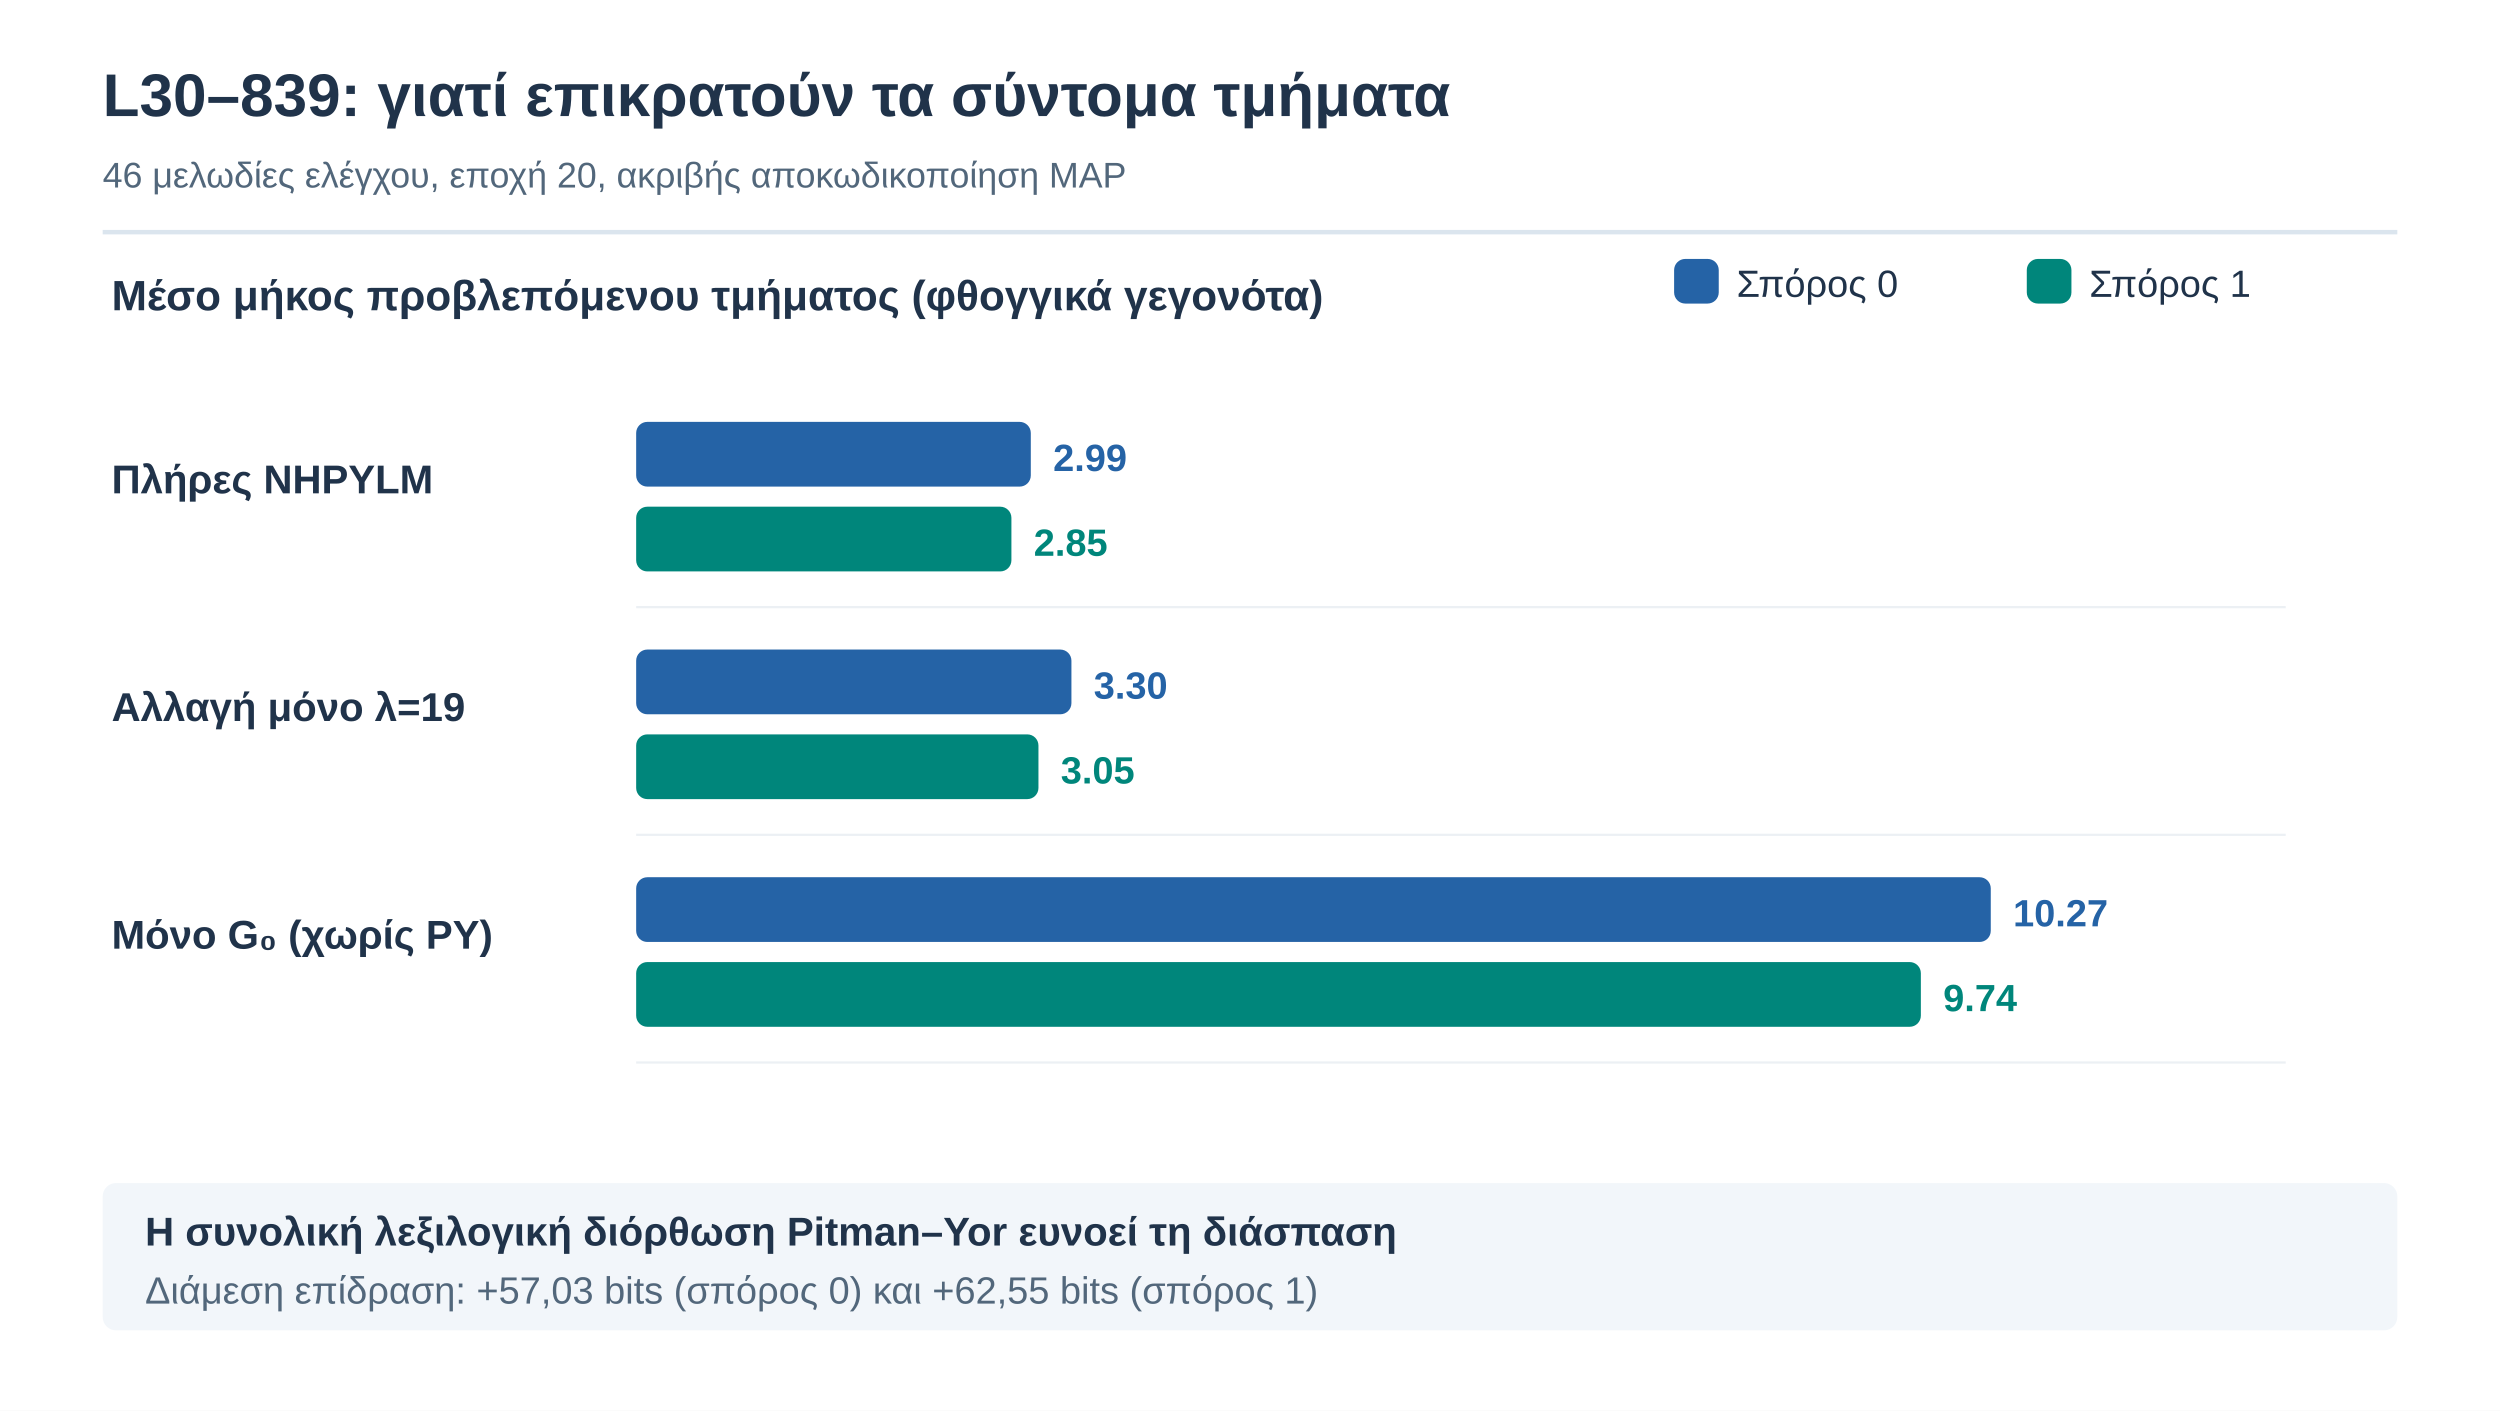
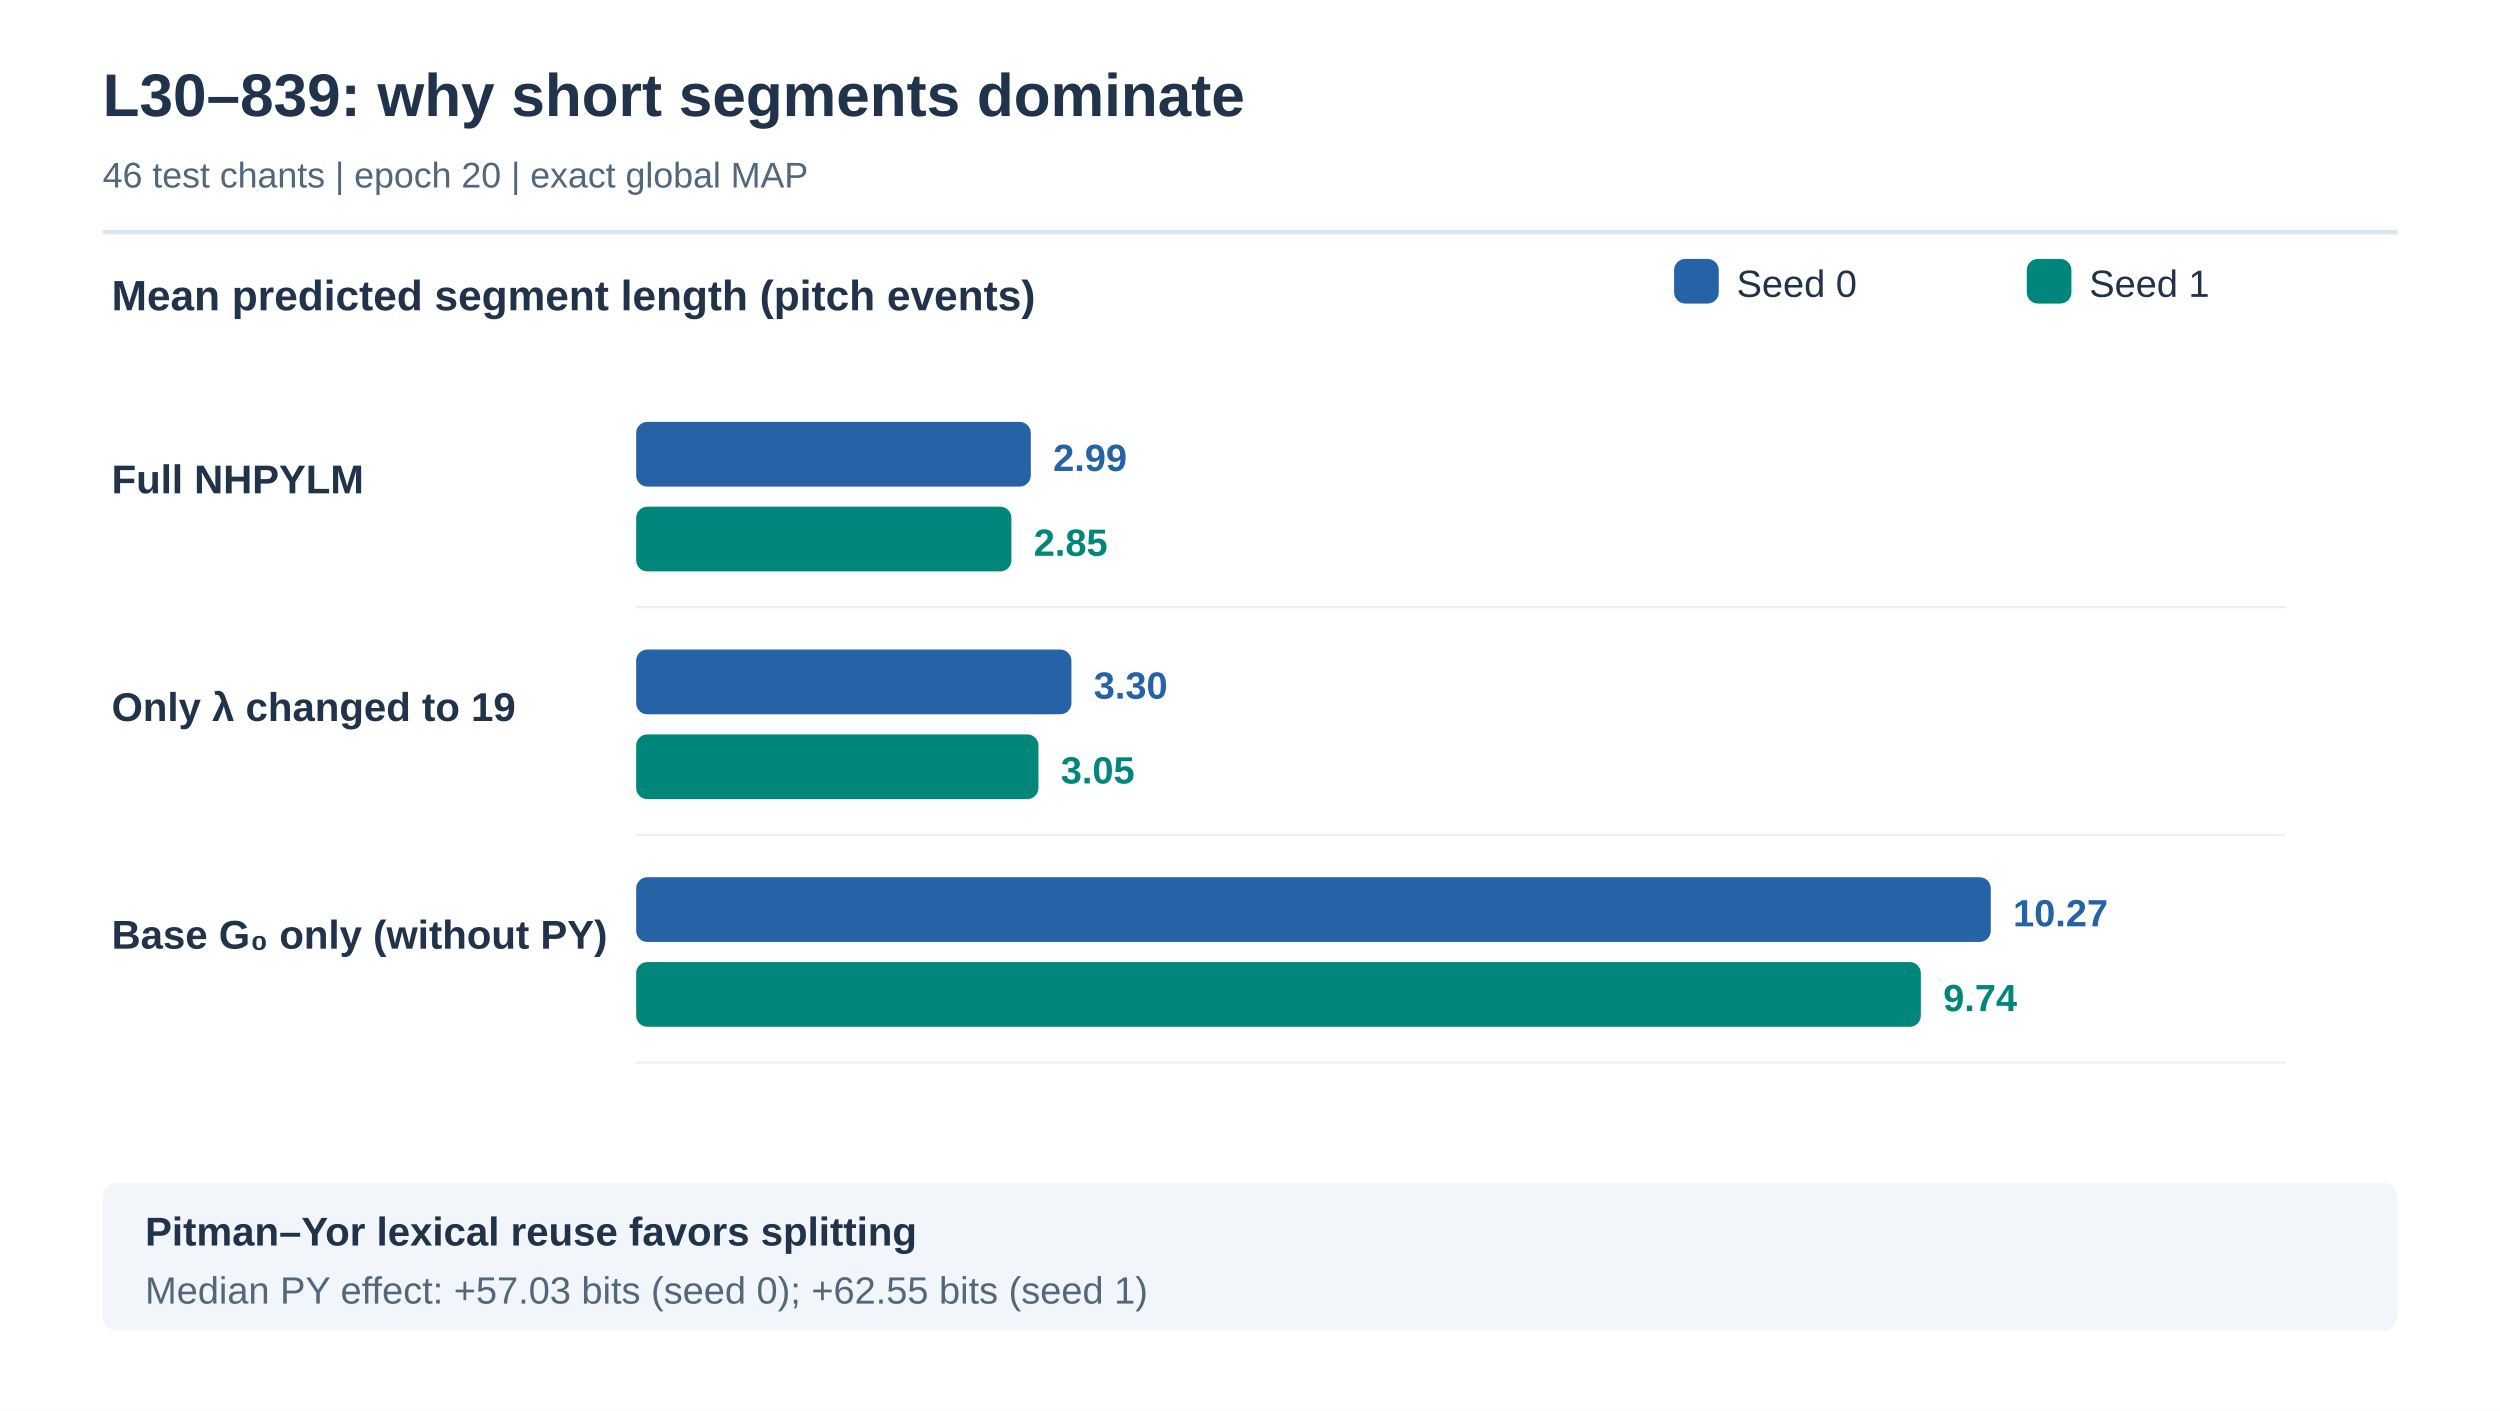
- <svg xmlns="http://www.w3.org/2000/svg" viewBox="0 0 1120 632" role="img" aria-label="L30–839: γιατί επικρατούν τα σύντομα τμήματα">
+ <svg xmlns="http://www.w3.org/2000/svg" viewBox="0 0 1120 632" role="img" aria-label="L30–839: why short segments dominate">
  <rect x="0" y="0" width="1120" height="632" rx="0" fill="#ffffff" />
-   <text x="46" y="52" font-family="Arial, DejaVu Sans, sans-serif" font-size="27" font-weight="700" fill="#20334a" text-anchor="start">L30–839: γιατί επικρατούν τα σύντομα τμήματα</text>
-   <text x="46" y="84" font-family="Arial, DejaVu Sans, sans-serif" font-size="16" font-weight="400" fill="#52677b" text-anchor="start">46 μελωδίες ελέγχου, εποχή 20, ακριβής αποκωδικοποίηση MAP</text>
+   <text x="46" y="52" font-family="Arial, DejaVu Sans, sans-serif" font-size="27" font-weight="700" fill="#20334a" text-anchor="start">L30–839: why short segments dominate</text>
+   <text x="46" y="84" font-family="Arial, DejaVu Sans, sans-serif" font-size="16" font-weight="400" fill="#52677b" text-anchor="start">46 test chants | epoch 20 | exact global MAP</text>
  <line x1="46" y1="104" x2="1074" y2="104" stroke="#dbe5ee" stroke-width="2" />
-   <text x="50" y="139" font-family="Arial, DejaVu Sans, sans-serif" font-size="19" font-weight="650" fill="#20334a" text-anchor="start">Μέσο μήκος προβλεπόμενου τμήματος (φθογγικά γεγονότα)</text>
+   <text x="50" y="139" font-family="Arial, DejaVu Sans, sans-serif" font-size="19" font-weight="650" fill="#20334a" text-anchor="start">Mean predicted segment length (pitch events)</text>
  <rect x="750" y="116" width="20" height="20" rx="5" fill="#2563a6" />
-   <text x="778" y="133" font-family="Arial, DejaVu Sans, sans-serif" font-size="17" font-weight="500" fill="#20334a" text-anchor="start">Σπόρος 0</text>
+   <text x="778" y="133" font-family="Arial, DejaVu Sans, sans-serif" font-size="17" font-weight="500" fill="#20334a" text-anchor="start">Seed 0</text>
  <rect x="908" y="116" width="20" height="20" rx="5" fill="#00867b" />
-   <text x="936" y="133" font-family="Arial, DejaVu Sans, sans-serif" font-size="17" font-weight="500" fill="#20334a" text-anchor="start">Σπόρος 1</text>
-   <text x="50" y="221" font-family="Arial, DejaVu Sans, sans-serif" font-size="18" font-weight="550" fill="#20334a" text-anchor="start">Πλήρες NHPYLM</text>
+   <text x="936" y="133" font-family="Arial, DejaVu Sans, sans-serif" font-size="17" font-weight="500" fill="#20334a" text-anchor="start">Seed 1</text>
+   <text x="50" y="221" font-family="Arial, DejaVu Sans, sans-serif" font-size="18" font-weight="550" fill="#20334a" text-anchor="start">Full NHPYLM</text>
  <rect x="285" y="189" width="176.8" height="29" rx="5" fill="#2563a6" />
  <text x="471.8" y="211" font-family="Arial, DejaVu Sans, sans-serif" font-size="17" font-weight="700" fill="#2563a6" text-anchor="start">2.99</text>
  <rect x="285" y="227" width="168.114" height="29" rx="5" fill="#00867b" />
  <text x="463.114" y="249" font-family="Arial, DejaVu Sans, sans-serif" font-size="17" font-weight="700" fill="#00867b" text-anchor="start">2.85</text>
  <line x1="285" y1="272" x2="1024" y2="272" stroke="#ecf0f4" stroke-width="1" />
-   <text x="50" y="323" font-family="Arial, DejaVu Sans, sans-serif" font-size="18" font-weight="550" fill="#20334a" text-anchor="start">Αλλαγή μόνο λ=19</text>
+   <text x="50" y="323" font-family="Arial, DejaVu Sans, sans-serif" font-size="18" font-weight="550" fill="#20334a" text-anchor="start">Only λ changed to 19</text>
  <rect x="285" y="291" width="195" height="29" rx="5" fill="#2563a6" />
  <text x="490" y="313" font-family="Arial, DejaVu Sans, sans-serif" font-size="17" font-weight="700" fill="#2563a6" text-anchor="start">3.30</text>
  <rect x="285" y="329" width="180.227" height="29" rx="5" fill="#00867b" />
  <text x="475.227" y="351" font-family="Arial, DejaVu Sans, sans-serif" font-size="17" font-weight="700" fill="#00867b" text-anchor="start">3.05</text>
  <line x1="285" y1="374" x2="1024" y2="374" stroke="#ecf0f4" stroke-width="1" />
-   <text x="50" y="425" font-family="Arial, DejaVu Sans, sans-serif" font-size="18" font-weight="550" fill="#20334a" text-anchor="start">Μόνο G₀ (χωρίς PY)</text>
+   <text x="50" y="425" font-family="Arial, DejaVu Sans, sans-serif" font-size="18" font-weight="550" fill="#20334a" text-anchor="start">Base G₀ only (without PY)</text>
  <rect x="285" y="393" width="606.864" height="29" rx="5" fill="#2563a6" />
  <text x="901.864" y="415" font-family="Arial, DejaVu Sans, sans-serif" font-size="17" font-weight="700" fill="#2563a6" text-anchor="start">10.27</text>
  <rect x="285" y="431" width="575.545" height="29" rx="5" fill="#00867b" />
  <text x="870.545" y="453" font-family="Arial, DejaVu Sans, sans-serif" font-size="17" font-weight="700" fill="#00867b" text-anchor="start">9.74</text>
  <line x1="285" y1="476" x2="1024" y2="476" stroke="#ecf0f4" stroke-width="1" />
  <rect x="46" y="530" width="1028" height="66" rx="6" fill="#f2f6fa" />
-   <text x="65" y="558" font-family="Arial, DejaVu Sans, sans-serif" font-size="18" font-weight="600" fill="#20334a" text-anchor="start">Η συνολική λεξιλογική διόρθωση Pitman–Yor ευνοεί τη διάσπαση</text>
-   <text x="65" y="584" font-family="Arial, DejaVu Sans, sans-serif" font-size="17" font-weight="500" fill="#52677b" text-anchor="start">Διάμεση επίδραση: +57,03 bits (σπόρος 0) και +62,55 bits (σπόρος 1)</text>
+   <text x="65" y="558" font-family="Arial, DejaVu Sans, sans-serif" font-size="18" font-weight="600" fill="#20334a" text-anchor="start">Pitman–Yor lexical reuse favors splitting</text>
+   <text x="65" y="584" font-family="Arial, DejaVu Sans, sans-serif" font-size="17" font-weight="500" fill="#52677b" text-anchor="start">Median PY effect: +57.03 bits (seed 0); +62.55 bits (seed 1)</text>
</svg>
